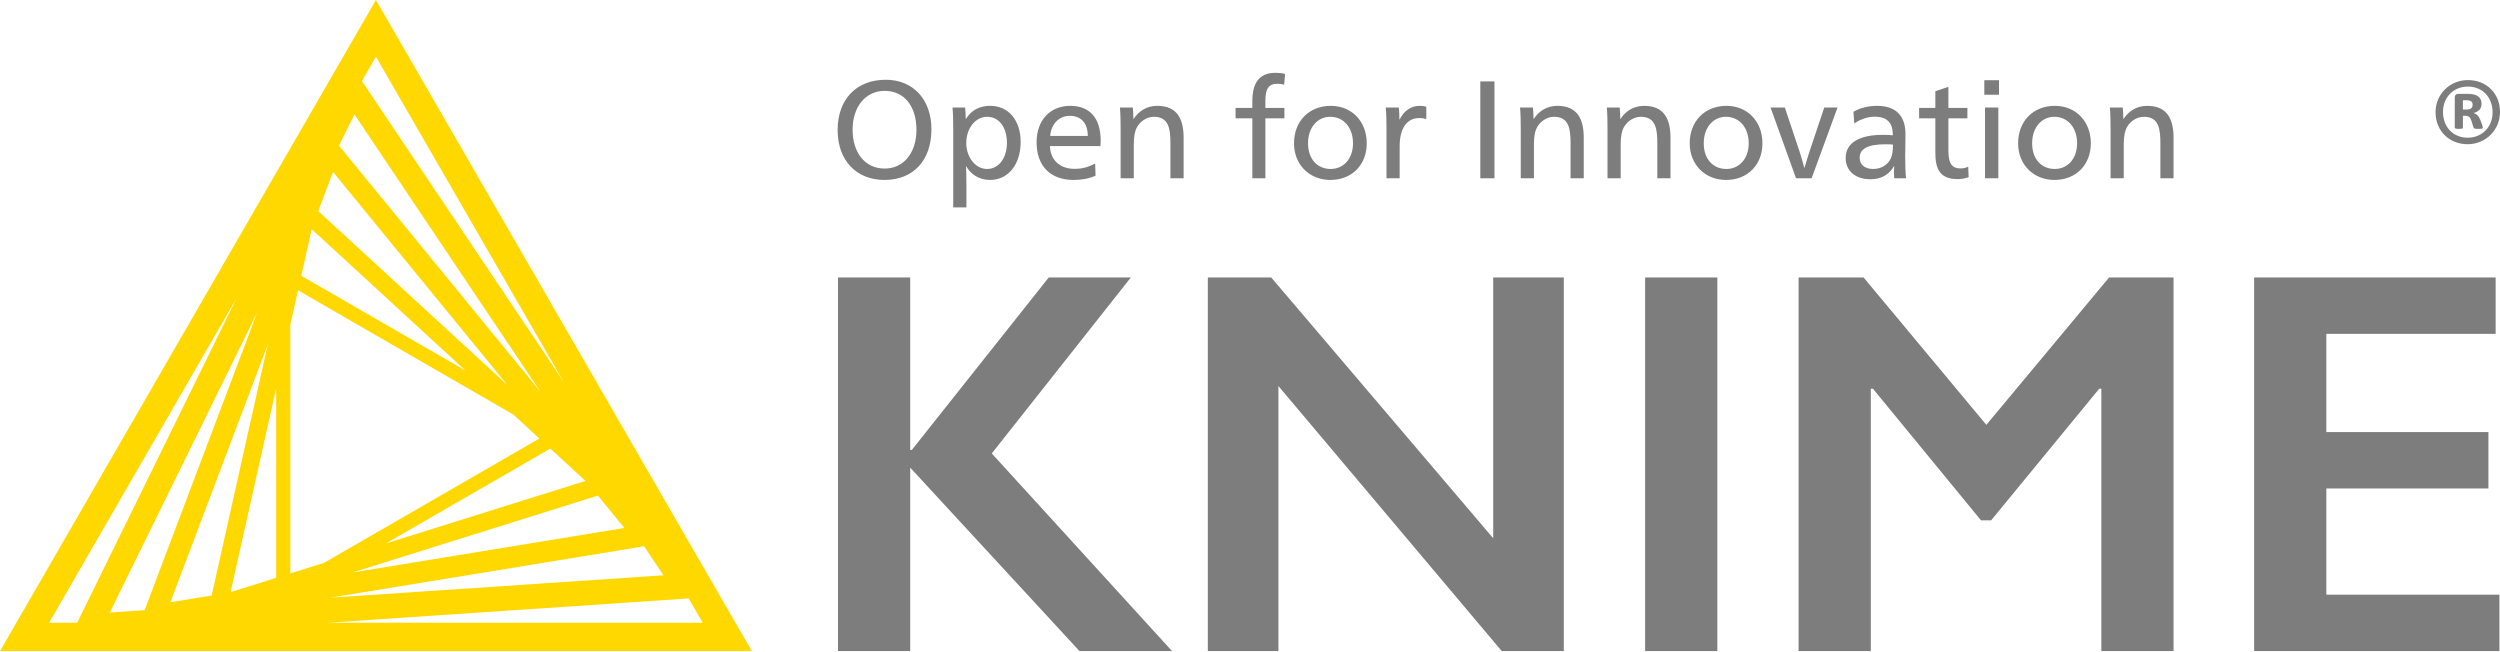
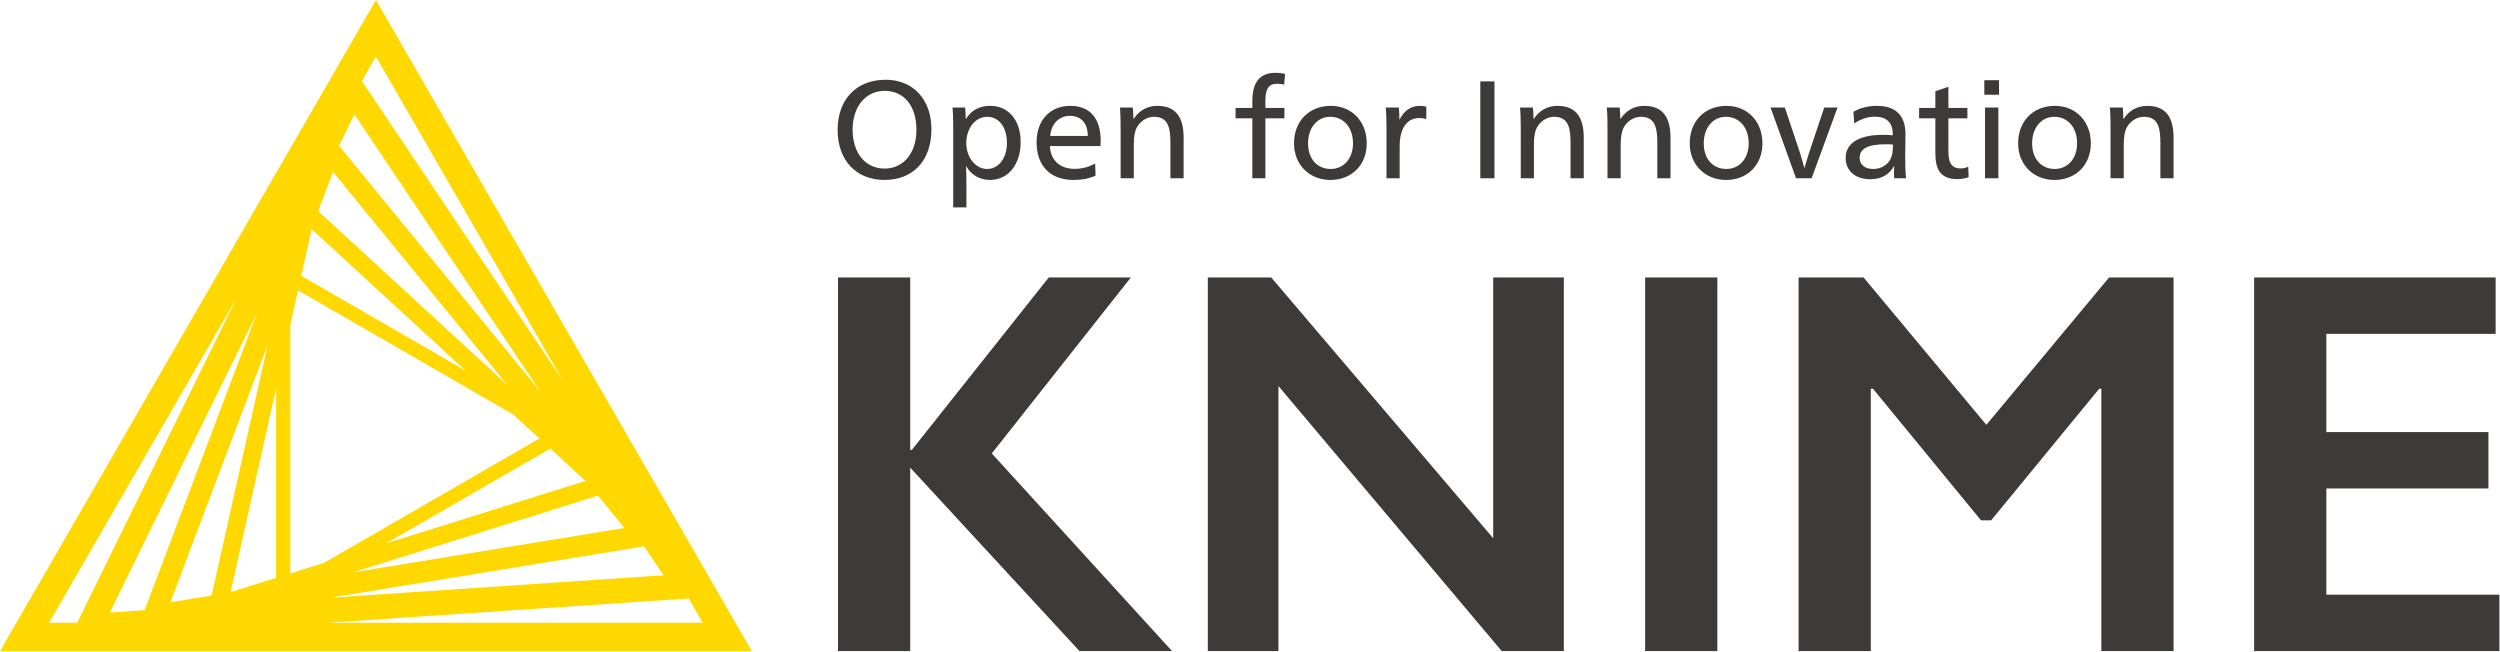
<svg xmlns="http://www.w3.org/2000/svg" version="1.1" width="910" height="237" viewBox="0 0 910 236.999" shape-rendering="geometricPrecision">
  <path fill="#FFD800" d="M136.837,0L0,236.999h273.663L136.837,0zM105.679,208.718V118.234l2.807-12.56l78.366,45.229l9.476,8.72l-78.373,45.249L105.679,208.718zM109.667,100.394l3.796-16.972l55.982,51.475L109.667,100.394zM100.522,210.336l-16.594,5.198l16.594-74.219V210.336zM200.31,163.282l12.803,11.772l-72.587,22.743L200.31,163.282zM115.834,76.838l5.381-14.248l63.484,77.572L115.834,76.838zM77.042,216.773l-15.032,2.458l35.443-93.772L77.042,216.773zM217.627,180.399l9.645,11.781l-98.927,16.194L217.627,180.399zM123.411,53.048l5.594-11.4l67.77,101.046L123.411,53.048zM52.647,222.102l-12.67,0.855L93.61,113.734L52.647,222.102zM234.439,198.855l7.072,10.545l-121.396,8.167L234.439,198.855zM205.122,138.931L131.726,29.489l5.111-8.846L205.122,138.931zM86.166,108.4L28.089,226.681h-10.214L86.166,108.4zM119.158,226.681L250.677,217.833l5.11,8.848H119.158z" />
-   <path fill="#7D7D7D" d="M339.04,47.06c0,11.365-6.619,18.438-17.072,18.438c-10.305,0-17.073-7.123-17.073-18.183c0-11.215,6.869-18.284,17.525-18.284C332.373,29.032,339.04,36.204,339.04,47.06zM310.349,47.161c0,8.588,4.648,14.195,11.666,14.195c6.869,0,11.569-5.655,11.569-14.093c0-8.688-4.497-14.19-11.569-14.19C315.097,33.073,310.349,38.83,310.349,47.161zM346.972,46.757c0-2.728-0.047-5.456-0.25-7.624h4.594c0.101,1.057,0.202,2.827,0.202,4.14h0.101c2.02-3.233,4.95-4.748,8.842-4.748c6.615,0,11.059,5.254,11.059,13.132c0,8.184-4.492,13.84-11.159,13.84c-3.993,0-7.071-2.12-8.641-4.95h-0.101c0.101,1.01,0.154,4.85,0.154,6.365v8.587h-4.801V46.757zM351.72,52.063c0,5.153,3.334,9.444,7.577,9.444c4.445,0,7.226-4.244,7.226-9.444c0-5.709-2.829-9.548-7.226-9.548C355.055,42.514,351.72,46.709,351.72,52.063zM382.164,53.175c0.205,5.201,3.739,8.284,8.945,8.284c2.978,0,5.2-0.706,7.524-1.919l0.153,4.392c-2.322,1.063-4.902,1.567-7.979,1.567c-8.588,0-13.489-5.206-13.489-13.69c0-8.129,4.949-13.282,12.276-13.282c6.767,0,11.06,4.089,11.06,12.778c0,0.504-0.049,1.312-0.101,1.87H382.164zM395.958,49.485c0-4.95-2.729-7.323-6.52-7.323c-3.785,0-6.768,2.729-7.172,7.323H395.958zM412.653,43.274c1.92-2.929,4.848-4.748,8.586-4.748c7.273,0,9.599,4.797,9.599,11.619v14.748h-4.803v-12.728c0-5.051-0.503-9.651-5.961-9.651c-2.523,0-4.849,1.467-6.162,3.69c-0.809,1.415-1.212,3.333-1.212,6.365v12.323h-4.795V46.757c0-2.728-0.054-5.456-0.255-7.624h4.699c0.101,1.111,0.201,2.775,0.201,4.14H412.653zM467.421,30.796c-0.859-0.202-1.716-0.304-2.475-0.304c-3.182,0-4.345,1.872-4.345,6.265v2.525h6.922v3.79h-6.922v21.821h-4.749V43.073h-6.107v-3.79h6.107v-2.425c0-6.164,2.121-10.353,8.385-10.353c1.265,0,2.276,0.101,3.536,0.404L467.421,30.796zM497.496,52.165c0,7.879-5.456,13.334-13.241,13.334c-7.625,0-13.233-5.556-13.233-13.334c0-8.083,5.508-13.639,13.388-13.639C492.041,38.526,497.496,44.185,497.496,52.165zM476.126,52.165c0,5.659,3.334,9.341,8.232,9.341c4.699,0,8.134-3.737,8.134-9.341c0-5.759-3.435-9.651-8.283-9.651C479.508,42.514,476.126,46.453,476.126,52.165zM509.475,43.476c1.467-2.929,3.94-4.95,7.226-4.95c1.008,0,1.819,0.101,2.471,0.351v4.498c-0.606-0.255-1.463-0.404-2.574-0.404c-4.445,0-7.123,3.686-7.123,10.253v11.669H504.678V46.757c0-2.728-0.052-5.456-0.255-7.624h4.749c0.155,1.312,0.201,3.029,0.201,4.343H509.475zM543.985,64.893h-5.152V29.638h5.152V64.893zM558.3,43.274c1.92-2.929,4.849-4.748,8.586-4.748c7.274,0,9.597,4.797,9.597,11.619v14.748H571.682v-12.728c0-5.051-0.505-9.651-5.96-9.651c-2.523,0-4.848,1.467-6.162,3.69c-0.807,1.415-1.213,3.333-1.213,6.365v12.323h-4.793V46.757c0-2.728-0.054-5.456-0.257-7.624h4.701c0.103,1.111,0.201,2.775,0.201,4.14H558.3zM589.877,43.274c1.92-2.929,4.848-4.748,8.586-4.748c7.274,0,9.599,4.797,9.599,11.619v14.748H603.265v-12.728c0-5.051-0.505-9.651-5.958-9.651c-2.527,0-4.852,1.467-6.164,3.69c-0.809,1.415-1.211,3.333-1.211,6.365v12.323h-4.801V46.757c0-2.728-0.048-5.456-0.25-7.624h4.695c0.099,1.111,0.201,2.775,0.201,4.14H589.877zM641.525,52.165c0,7.879-5.455,13.334-13.235,13.334c-7.623,0-13.233-5.556-13.233-13.334c0-8.083,5.509-13.639,13.388-13.639C636.07,38.526,641.525,44.185,641.525,52.165zM620.163,52.165c0,5.659,3.335,9.341,8.231,9.341c4.7,0,8.135-3.737,8.135-9.341c0-5.759-3.435-9.651-8.284-9.651C623.544,42.514,620.163,46.453,620.163,52.165zM654.929,54.84c0.553,1.616,1.362,4.443,1.819,6.214h0.101c0.505-1.771,1.415-4.699,1.92-6.214l5.254-15.706h4.848l-9.447,25.759h-5.657l-9.295-25.759h5.206L654.929,54.84zM674.644,40.695c2.425-1.461,5.556-2.169,8.588-2.169c7.528,0,10.357,4.345,10.357,10.204c0,3.28-0.103,7.321-0.103,8.383c0,2.829,0.103,5.909,0.304,7.78h-4.296c-0.048-0.403-0.1-1.366-0.1-2.121c0-0.66,0.052-1.569,0.1-2.276h-0.1c-1.767,3.083-4.594,4.749-8.586,4.749c-5.455,0-8.991-3.033-8.991-7.78c0-5.355,4.848-8.385,13.537-8.385c1.064,0,2.477,0.053,3.636,0.155v-0.203c0-4.343-2.169-6.566-6.566-6.566c-2.626,0-5.403,1.01-7.476,2.473L674.644,40.695zM686.418,52.516c-6.365,0-9.498,1.515-9.498,4.95c0,2.525,1.968,4.041,4.898,4.041c2.882,0,5.304-1.462,6.415-3.785c0.553-1.165,0.811-2.829,0.811-5.105C688.485,52.57,687.576,52.516,686.418,52.516zM709.215,39.283h6.918v3.79h-6.918v11.314c0,4.088,0.553,6.917,4.445,6.917c1.012,0,1.865-0.202,2.777-0.607l0.153,3.792c-1.163,0.451-2.626,0.707-4.093,0.707c-6.514,0-8.029-3.94-8.029-9.496v-12.628h-5.912v-3.79h5.912v-6.063l4.747-1.616V39.283zM727.644,34.485h-5.353v-5.305h5.353V34.485zM727.394,64.893h-4.849V39.134h4.849V64.893zM761.061,52.165c0,7.879-5.455,13.334-13.233,13.334c-7.625,0-13.235-5.556-13.235-13.334c0-8.083,5.508-13.639,13.388-13.639C755.606,38.526,761.061,44.185,761.061,52.165zM739.698,52.165c0,5.659,3.333,9.341,8.229,9.341c4.702,0,8.137-3.737,8.137-9.341c0-5.759-3.435-9.651-8.284-9.651C743.079,42.514,739.698,46.453,739.698,52.165zM772.993,43.274c1.918-2.929,4.848-4.748,8.586-4.748c7.272,0,9.595,4.797,9.595,11.619v14.748h-4.793v-12.728c0-5.051-0.505-9.651-5.962-9.651c-2.524,0-4.848,1.467-6.162,3.69c-0.807,1.415-1.211,3.333-1.211,6.365v12.323h-4.801V46.757c0-2.728-0.048-5.456-0.25-7.624h4.693c0.103,1.111,0.203,2.775,0.203,4.14H772.993zM331.314,100.995v62.792h0.584l49.847-62.792h29.891l-50.628,64.057l65.618,71.947h-33.684l-61.628-66.784v66.784H305.027V100.995H331.314zM462.722,100.995l80.806,94.924V100.995h25.703v136.004h-22.588l-81.296-96.478v96.478h-25.701V100.995H462.722zM625.113,100.995v136.004h-26.288V100.995H625.113zM678.341,100.995l44.69,53.642l44.682-53.642h23.462v136.004h-26.286V141.493h-0.776l-39.329,47.9h-3.706l-39.325-47.9h-0.78v95.506h-26.288V100.995H678.341zM908.415,100.995v20.542h-61.628v35.724h59v20.548h-59v38.646h62.995v20.544h-89.277V100.995H908.415zM910,40.761c0,1.64-0.306,3.175-0.915,4.604c-0.61,1.43-1.444,2.671-2.504,3.719c-1.06,1.051-2.311,1.88-3.75,2.491c-1.44,0.61-2.978,0.914-4.617,0.914c-1.701,0-3.267-0.295-4.695-0.885c-1.43-0.589-2.661-1.399-3.69-2.429c-1.03-1.03-1.835-2.255-2.413-3.675c-0.581-1.419-0.871-2.979-0.871-4.679c0-1.639,0.304-3.169,0.915-4.589c0.61-1.419,1.444-2.654,2.504-3.705c1.06-1.049,2.305-1.874,3.735-2.474c1.428-0.6,2.974-0.9,4.635-0.9c1.699,0,3.263,0.29,4.693,0.87c1.43,0.581,2.659,1.385,3.69,2.415c1.03,1.03,1.835,2.255,2.415,3.674C909.71,37.532,910,39.081,910,40.761zM907.3,40.941c0-1.419-0.224-2.709-0.675-3.869c-0.449-1.159-1.074-2.155-1.875-2.985c-0.799-0.829-1.749-1.464-2.849-1.904c-1.099-0.439-2.289-0.66-3.569-0.66c-1.382,0-2.626,0.24-3.735,0.72c-1.111,0.48-2.065,1.14-2.864,1.98c-0.801,0.84-1.417,1.815-1.846,2.924c-0.43,1.111-0.644,2.295-0.644,3.555c0,1.4,0.224,2.68,0.675,3.839c0.449,1.16,1.074,2.155,1.873,2.984c0.801,0.83,1.751,1.471,2.851,1.92c1.099,0.451,2.289,0.675,3.57,0.675c1.378,0,2.628-0.245,3.748-0.735c1.12-0.49,2.075-1.15,2.864-1.98c0.79-0.829,1.399-1.8,1.831-2.909C907.086,43.385,907.3,42.201,907.3,40.941zM903.761,46.43c0,0.08-0.015,0.155-0.045,0.225c-0.031,0.07-0.105,0.12-0.224,0.149c-0.12,0.031-0.29,0.056-0.511,0.075c-0.221,0.02-0.521,0.03-0.9,0.03c-0.341,0-0.615-0.01-0.824-0.03c-0.211-0.019-0.381-0.055-0.511-0.105c-0.13-0.05-0.23-0.12-0.3-0.211c-0.07-0.089-0.124-0.214-0.164-0.374l-0.629-2.07c-0.24-0.739-0.526-1.255-0.855-1.544c-0.331-0.29-0.824-0.435-1.486-0.435h-0.809v4.199c0,0.221-0.085,0.371-0.255,0.45C896.076,46.871,895.681,46.91,895.062,46.91s-1.03-0.04-1.231-0.12c-0.199-0.079-0.298-0.229-0.298-0.45v-10.768c0-0.439,0.108-0.785,0.329-1.034c0.221-0.251,0.55-0.375,0.991-0.375h3.449c0.799,0,1.504,0.071,2.115,0.21c0.61,0.14,1.128,0.36,1.56,0.66c0.43,0.3,0.755,0.674,0.973,1.125c0.221,0.449,0.331,0.985,0.331,1.604c0,0.96-0.259,1.705-0.78,2.235c-0.521,0.529-1.219,0.905-2.1,1.124c0.48,0.161,0.931,0.431,1.349,0.81c0.422,0.38,0.782,0.95,1.08,1.71l0.72,1.92C903.691,46.021,903.761,46.31,903.761,46.43zM900.041,38.122c0-0.22-0.029-0.43-0.091-0.63c-0.058-0.199-0.174-0.374-0.344-0.525c-0.17-0.149-0.395-0.264-0.673-0.344c-0.281-0.079-0.631-0.12-1.051-0.12h-1.38v3.36h1.32c0.84,0,1.42-0.16,1.74-0.48C899.881,39.062,900.041,38.642,900.041,38.122z" />
+   <path fill="#3e3a39" d="M339.04,47.06c0,11.365-6.619,18.438-17.072,18.438c-10.305,0-17.073-7.123-17.073-18.183c0-11.215,6.869-18.284,17.525-18.284C332.373,29.032,339.04,36.204,339.04,47.06zM310.349,47.161c0,8.588,4.648,14.195,11.666,14.195c6.869,0,11.569-5.655,11.569-14.093c0-8.688-4.497-14.19-11.569-14.19C315.097,33.073,310.349,38.83,310.349,47.161zM346.972,46.757c0-2.728-0.047-5.456-0.25-7.624h4.594c0.101,1.057,0.202,2.827,0.202,4.14h0.101c2.02-3.233,4.95-4.748,8.842-4.748c6.615,0,11.059,5.254,11.059,13.132c0,8.184-4.492,13.84-11.159,13.84c-3.993,0-7.071-2.12-8.641-4.95h-0.101c0.101,1.01,0.154,4.85,0.154,6.365v8.587h-4.801V46.757zM351.72,52.063c0,5.153,3.334,9.444,7.577,9.444c4.445,0,7.226-4.244,7.226-9.444c0-5.709-2.829-9.548-7.226-9.548C355.055,42.514,351.72,46.709,351.72,52.063zM382.164,53.175c0.205,5.201,3.739,8.284,8.945,8.284c2.978,0,5.2-0.706,7.524-1.919l0.153,4.392c-2.322,1.063-4.902,1.567-7.979,1.567c-8.588,0-13.489-5.206-13.489-13.69c0-8.129,4.949-13.282,12.276-13.282c6.767,0,11.06,4.089,11.06,12.778c0,0.504-0.049,1.312-0.101,1.87H382.164zM395.958,49.485c0-4.95-2.729-7.323-6.52-7.323c-3.785,0-6.768,2.729-7.172,7.323H395.958zM412.653,43.274c1.92-2.929,4.848-4.748,8.586-4.748c7.273,0,9.599,4.797,9.599,11.619v14.748h-4.803v-12.728c0-5.051-0.503-9.651-5.961-9.651c-2.523,0-4.849,1.467-6.162,3.69c-0.809,1.415-1.212,3.333-1.212,6.365v12.323h-4.795V46.757c0-2.728-0.054-5.456-0.255-7.624h4.699c0.101,1.111,0.201,2.775,0.201,4.14H412.653zM467.421,30.796c-0.859-0.202-1.716-0.304-2.475-0.304c-3.182,0-4.345,1.872-4.345,6.265v2.525h6.922v3.79h-6.922v21.821h-4.749V43.073h-6.107v-3.79h6.107v-2.425c0-6.164,2.121-10.353,8.385-10.353c1.265,0,2.276,0.101,3.536,0.404L467.421,30.796zM497.496,52.165c0,7.879-5.456,13.334-13.241,13.334c-7.625,0-13.233-5.556-13.233-13.334c0-8.083,5.508-13.639,13.388-13.639C492.041,38.526,497.496,44.185,497.496,52.165zM476.126,52.165c0,5.659,3.334,9.341,8.232,9.341c4.699,0,8.134-3.737,8.134-9.341c0-5.759-3.435-9.651-8.283-9.651C479.508,42.514,476.126,46.453,476.126,52.165zM509.475,43.476c1.467-2.929,3.94-4.95,7.226-4.95c1.008,0,1.819,0.101,2.471,0.351v4.498c-0.606-0.255-1.463-0.404-2.574-0.404c-4.445,0-7.123,3.686-7.123,10.253v11.669H504.678V46.757c0-2.728-0.052-5.456-0.255-7.624h4.749c0.155,1.312,0.201,3.029,0.201,4.343H509.475zM543.985,64.893h-5.152V29.638h5.152V64.893zM558.3,43.274c1.92-2.929,4.849-4.748,8.586-4.748c7.274,0,9.597,4.797,9.597,11.619v14.748H571.682v-12.728c0-5.051-0.505-9.651-5.96-9.651c-2.523,0-4.848,1.467-6.162,3.69c-0.807,1.415-1.213,3.333-1.213,6.365v12.323h-4.793V46.757c0-2.728-0.054-5.456-0.257-7.624h4.701c0.103,1.111,0.201,2.775,0.201,4.14H558.3zM589.877,43.274c1.92-2.929,4.848-4.748,8.586-4.748c7.274,0,9.599,4.797,9.599,11.619v14.748H603.265v-12.728c0-5.051-0.505-9.651-5.958-9.651c-2.527,0-4.852,1.467-6.164,3.69c-0.809,1.415-1.211,3.333-1.211,6.365v12.323h-4.801V46.757c0-2.728-0.048-5.456-0.25-7.624h4.695c0.099,1.111,0.201,2.775,0.201,4.14H589.877zM641.525,52.165c0,7.879-5.455,13.334-13.235,13.334c-7.623,0-13.233-5.556-13.233-13.334c0-8.083,5.509-13.639,13.388-13.639C636.07,38.526,641.525,44.185,641.525,52.165zM620.163,52.165c0,5.659,3.335,9.341,8.231,9.341c4.7,0,8.135-3.737,8.135-9.341c0-5.759-3.435-9.651-8.284-9.651C623.544,42.514,620.163,46.453,620.163,52.165zM654.929,54.84c0.553,1.616,1.362,4.443,1.819,6.214h0.101c0.505-1.771,1.415-4.699,1.92-6.214l5.254-15.706h4.848l-9.447,25.759h-5.657l-9.295-25.759h5.206L654.929,54.84zM674.644,40.695c2.425-1.461,5.556-2.169,8.588-2.169c7.528,0,10.357,4.345,10.357,10.204c0,3.28-0.103,7.321-0.103,8.383c0,2.829,0.103,5.909,0.304,7.78h-4.296c-0.048-0.403-0.1-1.366-0.1-2.121c0-0.66,0.052-1.569,0.1-2.276h-0.1c-1.767,3.083-4.594,4.749-8.586,4.749c-5.455,0-8.991-3.033-8.991-7.78c0-5.355,4.848-8.385,13.537-8.385c1.064,0,2.477,0.053,3.636,0.155v-0.203c0-4.343-2.169-6.566-6.566-6.566c-2.626,0-5.403,1.01-7.476,2.473L674.644,40.695zM686.418,52.516c-6.365,0-9.498,1.515-9.498,4.95c0,2.525,1.968,4.041,4.898,4.041c2.882,0,5.304-1.462,6.415-3.785c0.553-1.165,0.811-2.829,0.811-5.105C688.485,52.57,687.576,52.516,686.418,52.516zM709.215,39.283h6.918v3.79h-6.918v11.314c0,4.088,0.553,6.917,4.445,6.917c1.012,0,1.865-0.202,2.777-0.607l0.153,3.792c-1.163,0.451-2.626,0.707-4.093,0.707c-6.514,0-8.029-3.94-8.029-9.496v-12.628h-5.912v-3.79h5.912v-6.063l4.747-1.616V39.283zM727.644,34.485h-5.353v-5.305h5.353V34.485zM727.394,64.893h-4.849V39.134h4.849V64.893zM761.061,52.165c0,7.879-5.455,13.334-13.233,13.334c-7.625,0-13.235-5.556-13.235-13.334c0-8.083,5.508-13.639,13.388-13.639C755.606,38.526,761.061,44.185,761.061,52.165zM739.698,52.165c0,5.659,3.333,9.341,8.229,9.341c4.702,0,8.137-3.737,8.137-9.341c0-5.759-3.435-9.651-8.284-9.651C743.079,42.514,739.698,46.453,739.698,52.165zM772.993,43.274c1.918-2.929,4.848-4.748,8.586-4.748c7.272,0,9.595,4.797,9.595,11.619v14.748h-4.793v-12.728c0-5.051-0.505-9.651-5.962-9.651c-2.524,0-4.848,1.467-6.162,3.69c-0.807,1.415-1.211,3.333-1.211,6.365v12.323h-4.801V46.757c0-2.728-0.048-5.456-0.25-7.624h4.693c0.103,1.111,0.203,2.775,0.203,4.14H772.993zM331.314,100.995v62.792h0.584l49.847-62.792h29.891l-50.628,64.057l65.618,71.947h-33.684l-61.628-66.784v66.784H305.027V100.995H331.314zM462.722,100.995l80.806,94.924V100.995h25.703v136.004h-22.588l-81.296-96.478v96.478h-25.701V100.995H462.722zM625.113,100.995v136.004h-26.288V100.995H625.113zM678.341,100.995l44.69,53.642l44.682-53.642h23.462v136.004h-26.286V141.493h-0.776l-39.329,47.9h-3.706l-39.325-47.9h-0.78v95.506h-26.288V100.995H678.341zM908.415,100.995v20.542h-61.628v35.724h59v20.548h-59v38.646h62.995v20.544h-89.277V100.995H908.415z" />
</svg>
